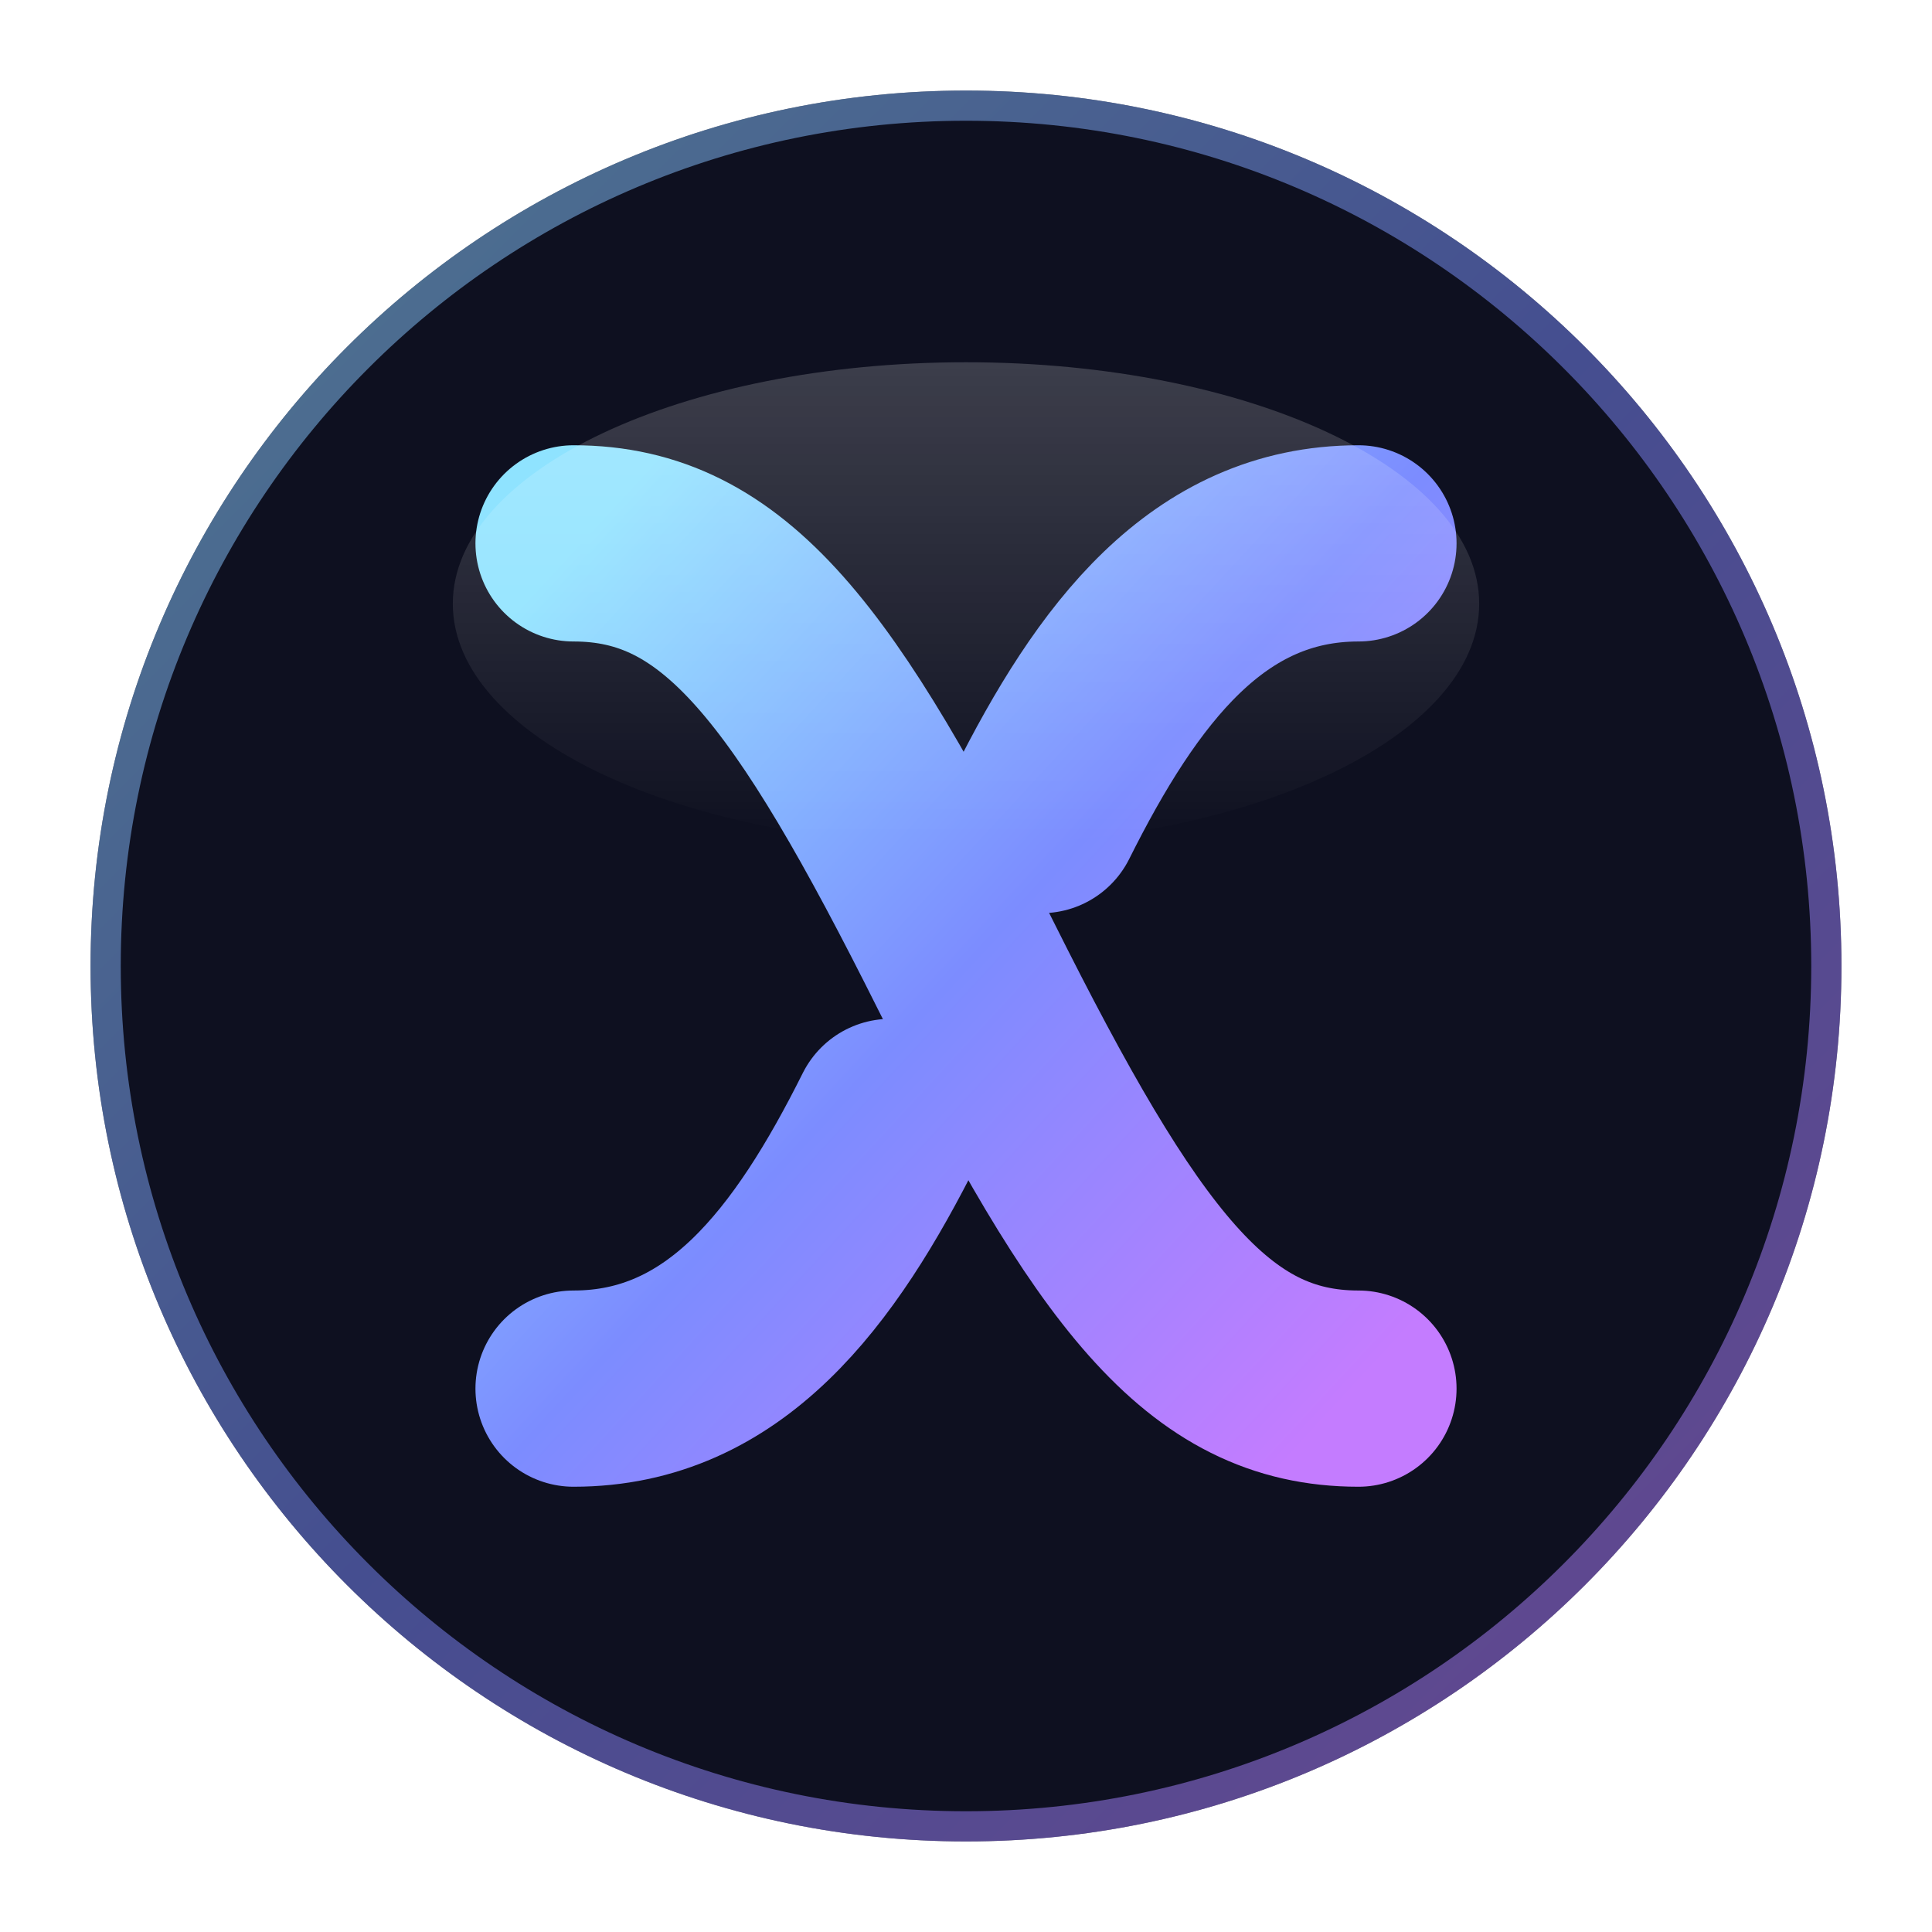
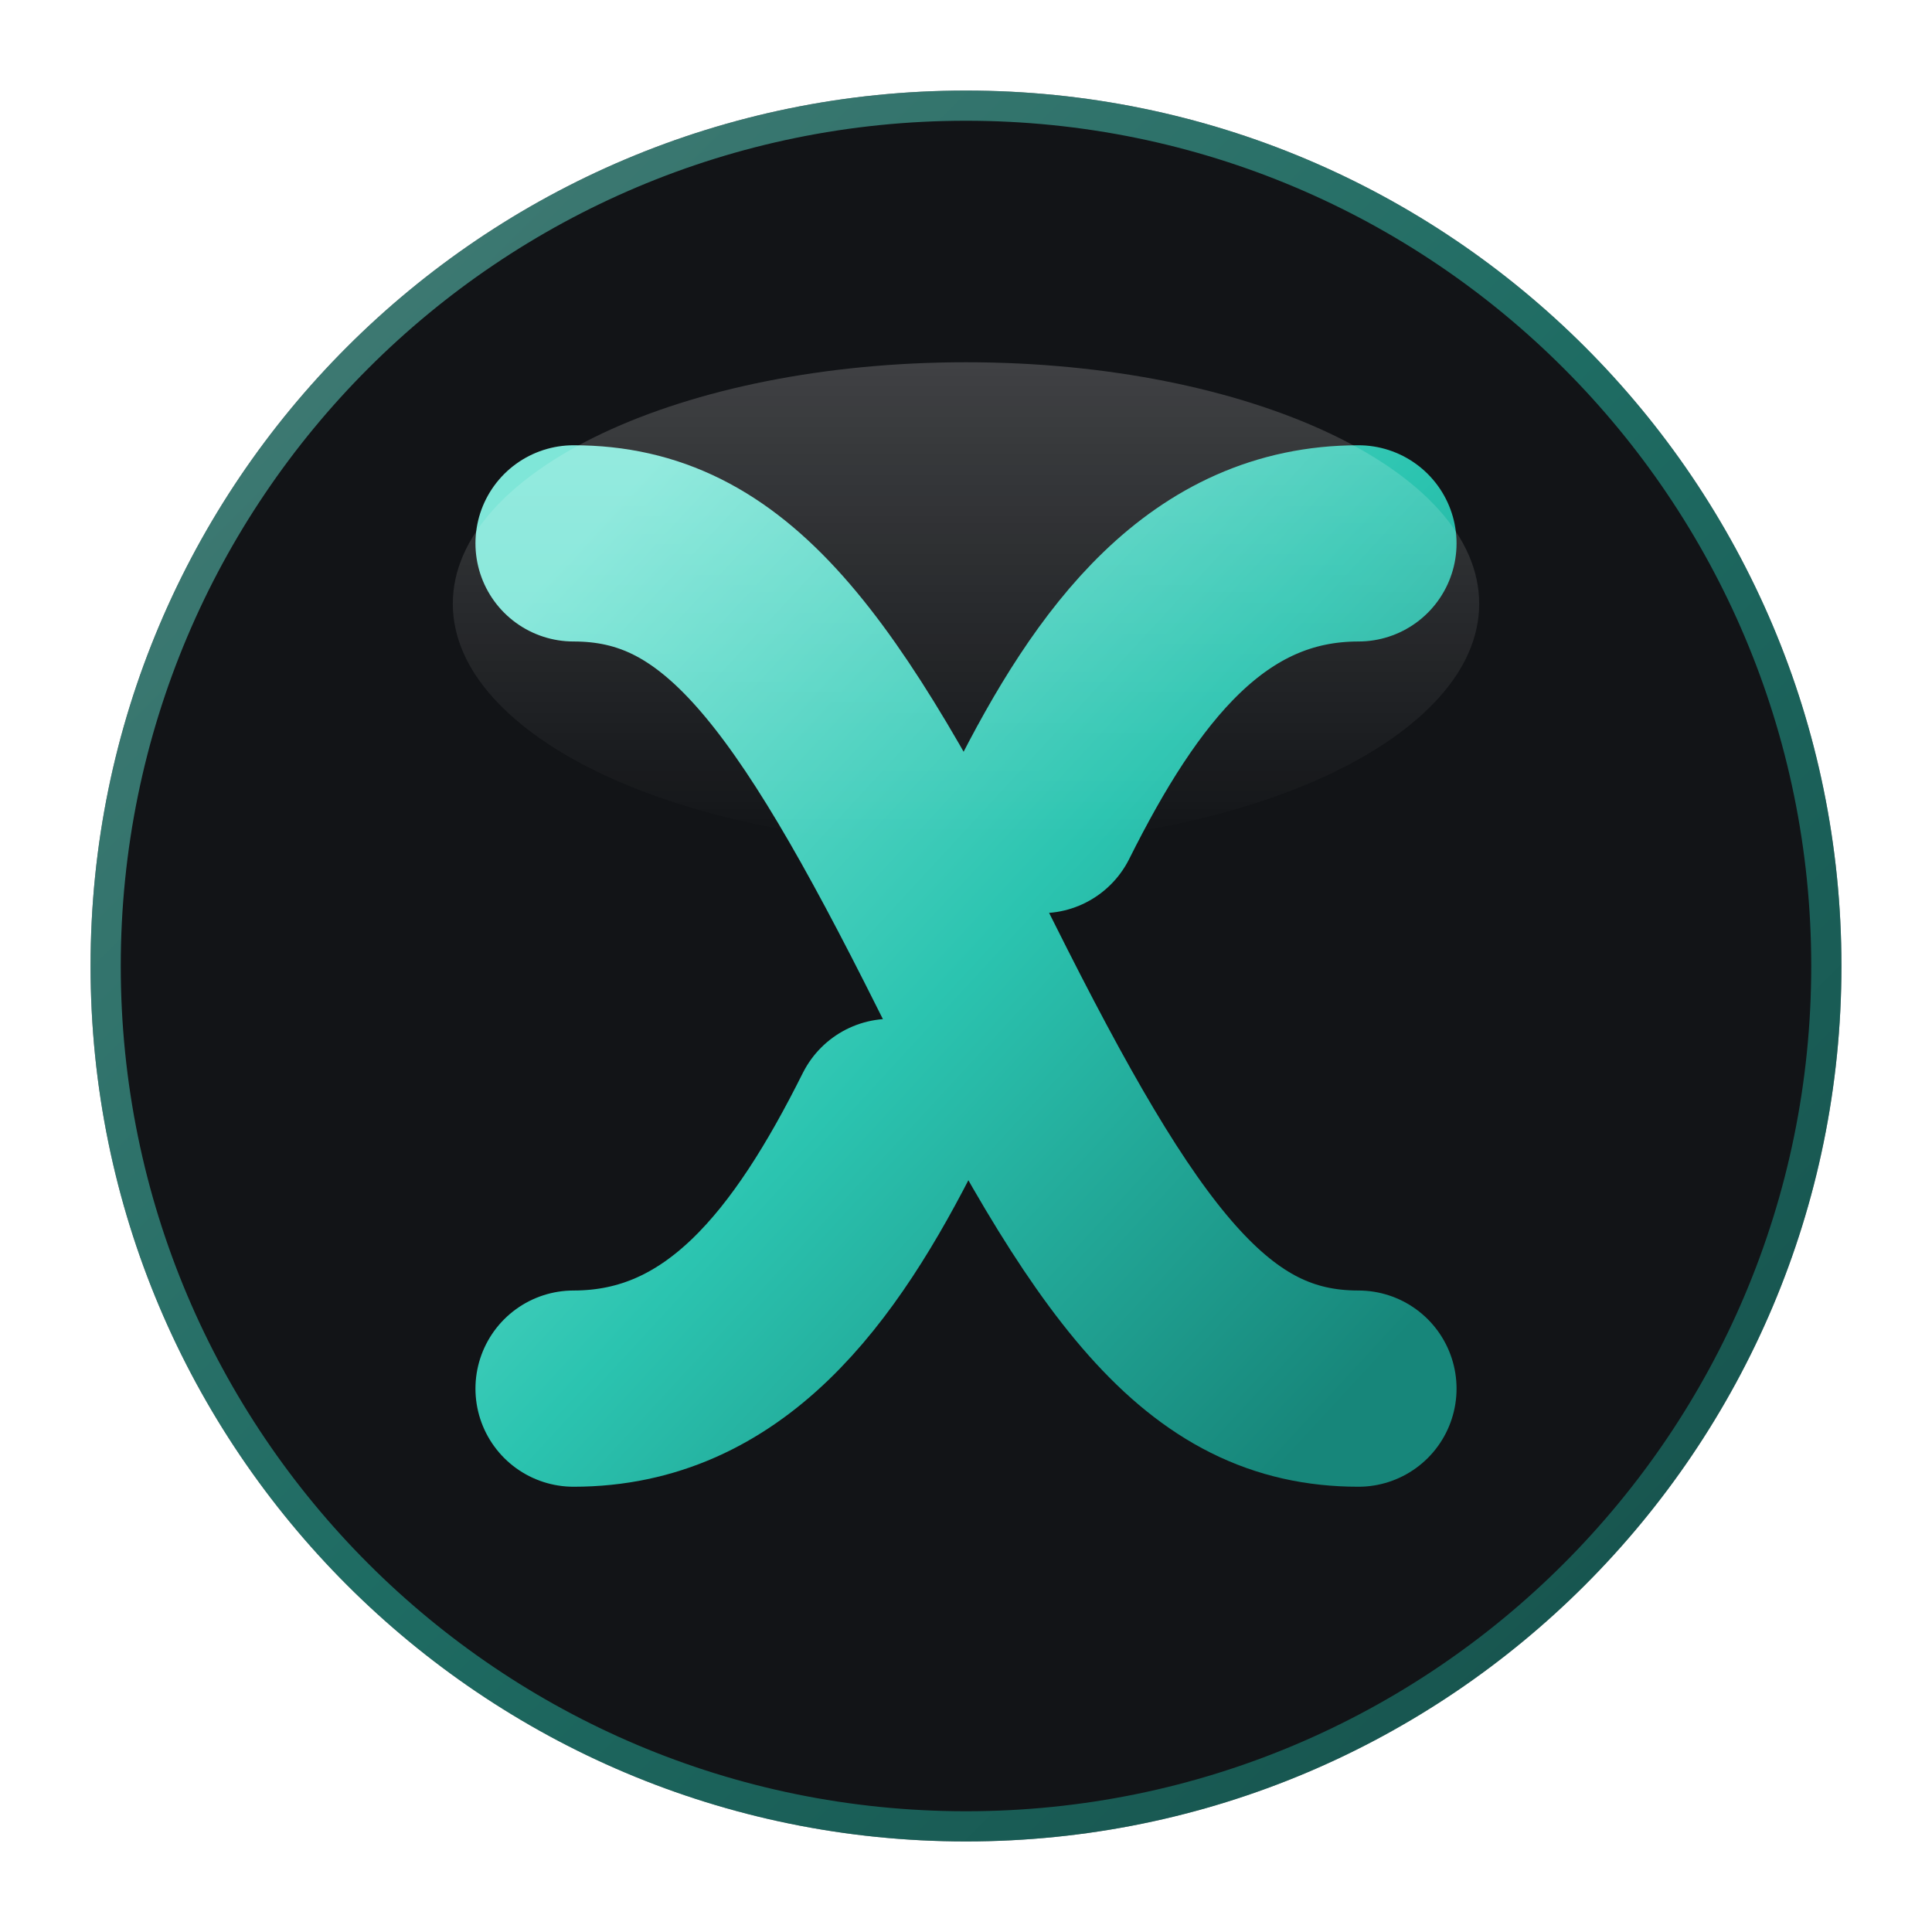
<svg xmlns="http://www.w3.org/2000/svg" viewBox="0 0 128 128">
  <defs>
    <linearGradient id="a" x1="0" y1="0" x2="1" y2="1">
-       <stop offset="0" stop-color="#8FE3FF" />
-       <stop offset=".5" stop-color="#7C8CFF" />
-       <stop offset="1" stop-color="#C47CFF" />
+       <stop offset="0" stop-color="#7FE6D8" />
+       <stop offset=".5" stop-color="#2BC4B0" />
+       <stop offset="1" stop-color="#17867A" />
    </linearGradient>
    <linearGradient id="b" x1="0" y1="0" x2="0" y2="1">
      <stop offset="0" stop-color="#fff" stop-opacity=".55" />
      <stop offset="1" stop-color="#fff" stop-opacity="0" />
    </linearGradient>
  </defs>
-   <circle cx="64" cy="64" r="58" fill="#0E1020" />
+   <circle cx="64" cy="64" r="58" fill="#121417" />
  <circle cx="64" cy="64" r="57" fill="none" stroke="url(#a)" stroke-opacity=".5" stroke-width="2" />
  <path d="M38 36c10 0 16 8 26 28s16 28 26 28" fill="none" stroke="url(#a)" stroke-width="13" stroke-linecap="round" />
  <path d="M90 36c-10 0-16 8-21 18M59 74c-5 10-11 18-21 18" fill="none" stroke="url(#a)" stroke-width="13" stroke-linecap="round" />
  <ellipse cx="64" cy="40" rx="34" ry="16" fill="url(#b)" opacity=".35" />
</svg>
